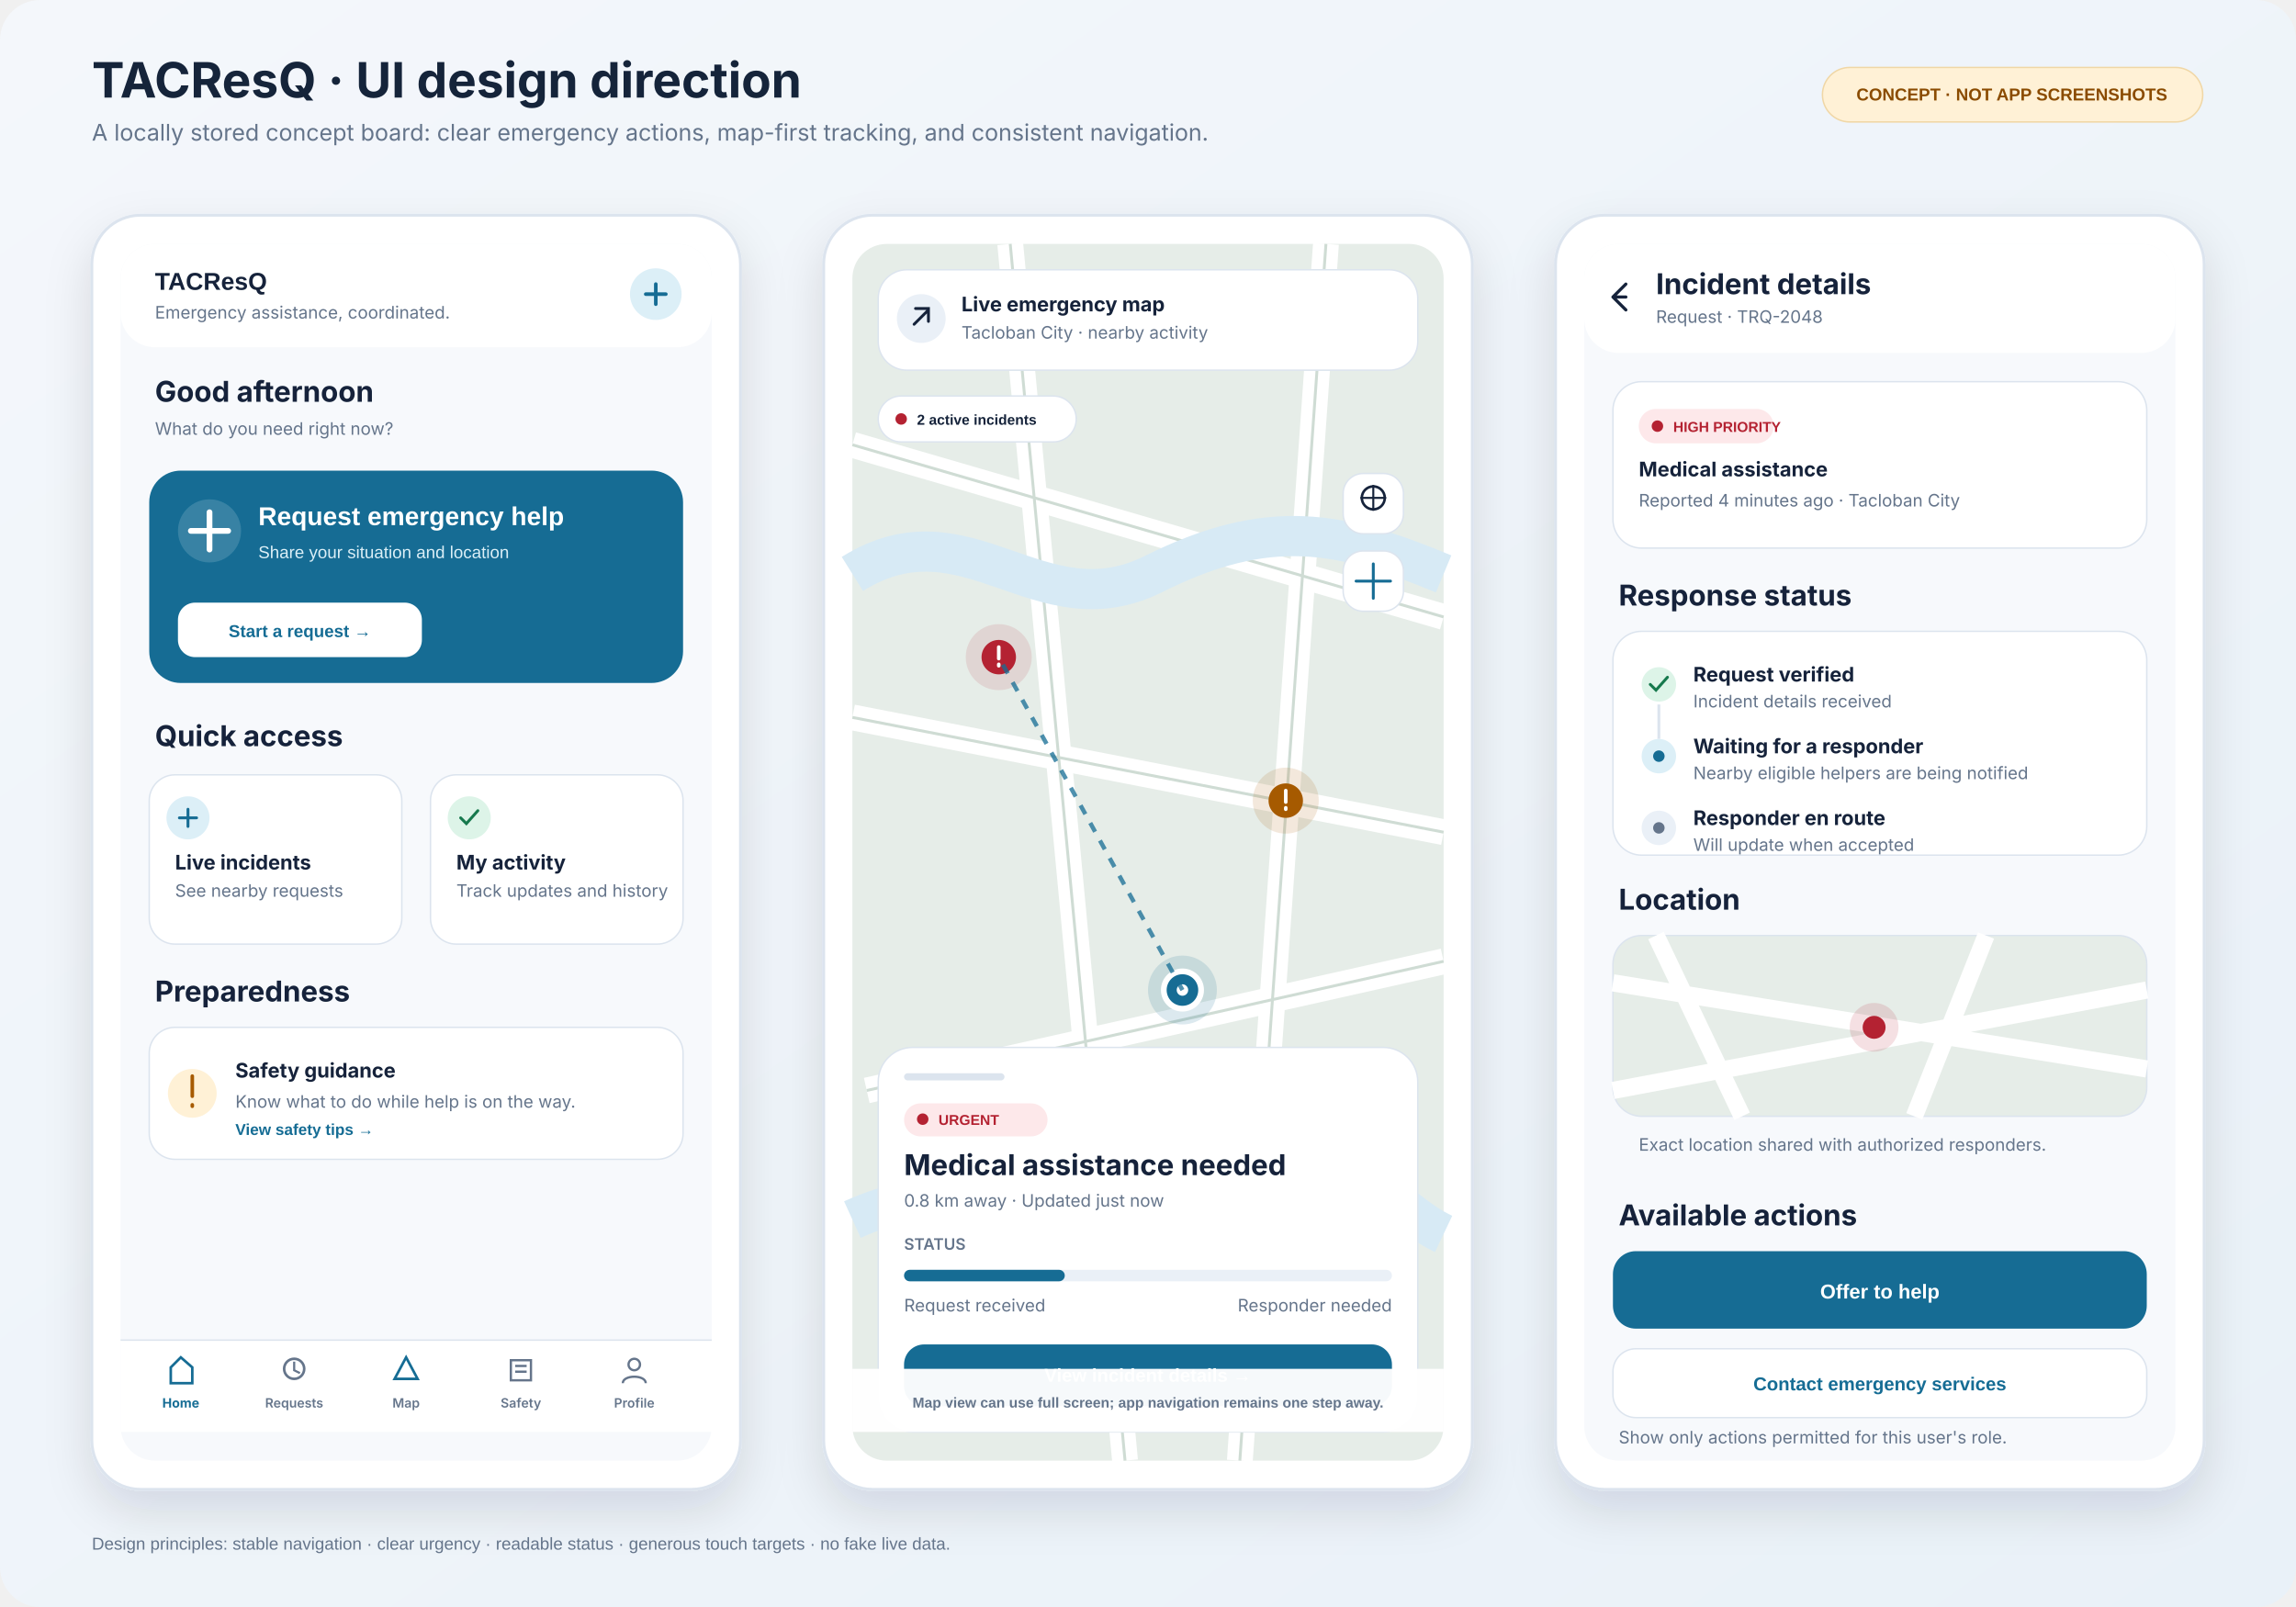
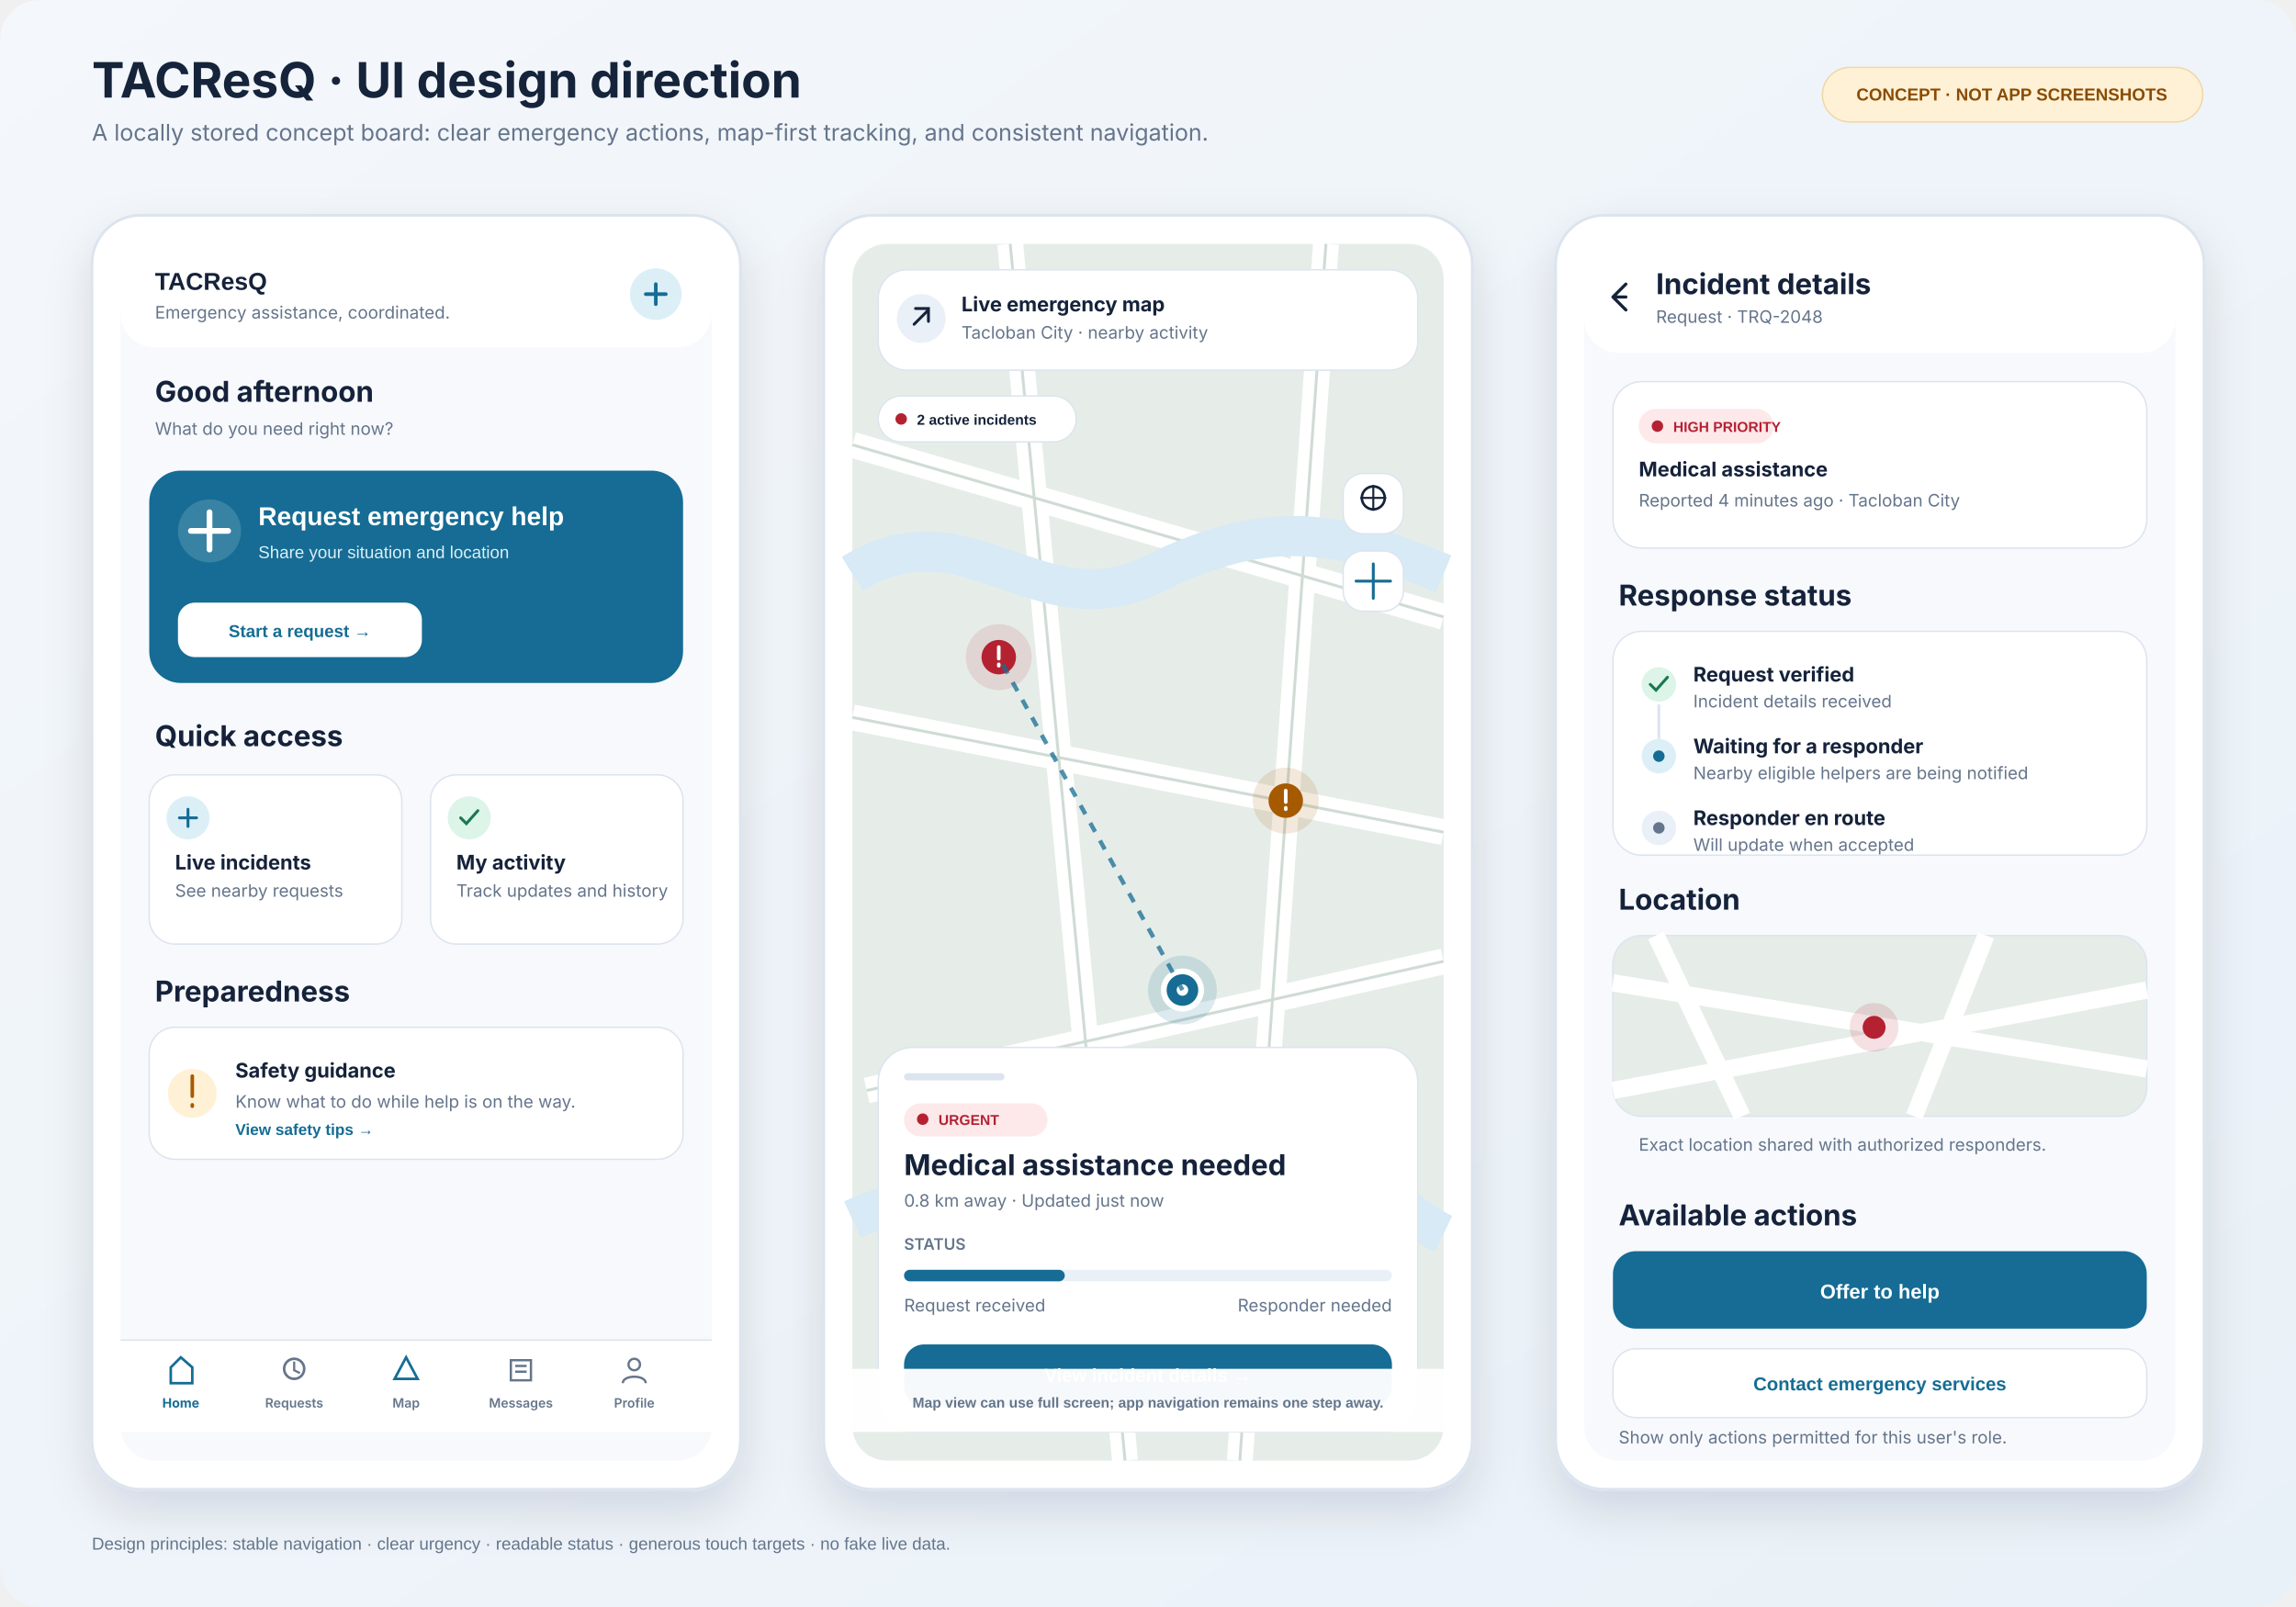
<svg xmlns="http://www.w3.org/2000/svg" width="1600" height="1120" viewBox="0 0 1600 1120">
  <defs>
    <linearGradient id="bg" x1="0" y1="0" x2="1" y2="1">
      <stop offset="0" stop-color="#F4F7FB" />
      <stop offset="1" stop-color="#E9F1F8" />
    </linearGradient>
    <filter id="shadow" x="-20%" y="-20%" width="140%" height="150%">
      <feDropShadow dx="0" dy="14" stdDeviation="16" flood-color="#15243A" flood-opacity=".12" />
    </filter>
    <style>
      .h1{font:700 34px 'Inter',Arial,sans-serif;fill:#15243A}.sub{font:400 16px 'Inter',Arial,sans-serif;fill:#65758B}
      .phone{fill:#FFFFFF;stroke:#DCE4EE;stroke-width:2}.screenTitle{font:700 20px 'Inter',Arial,sans-serif;fill:#15243A}
      .body{font:400 12px 'Inter',Arial,sans-serif;fill:#65758B}.label{font:600 11px 'Inter',Arial,sans-serif;fill:#65758B}
      .cardTitle{font:700 14px 'Inter',Arial,sans-serif;fill:#15243A}.white{fill:#FFFFFF}.smallWhite{font:600 11px 'Inter',Arial,sans-serif;fill:#FFFFFF}
      .navText{font:600 9px 'Inter',Arial,sans-serif;fill:#65758B}.navSelected{font:700 9px 'Inter',Arial,sans-serif;fill:#146C94}
    </style>
  </defs>
  <rect width="1600" height="1120" rx="28" fill="url(#bg)" />
  <text x="64" y="68" class="h1">TACResQ · UI design direction</text>
  <text x="64" y="98" class="sub">A locally stored concept board: clear emergency actions, map-first tracking, and consistent navigation.</text>
  <rect x="1270" y="47" width="265" height="38" rx="19" fill="#FFF1D6" stroke="#F0D7A6" />
  <text x="1402" y="70" text-anchor="middle" style="font:700 12px Arial,sans-serif;fill:#8A4B00">CONCEPT · NOT APP SCREENSHOTS</text>
  <g transform="translate(64 150)" filter="url(#shadow)">
    <rect width="452" height="888" rx="34" class="phone" />
    <rect x="20" y="20" width="412" height="848" rx="24" fill="#F7F9FC" />
    <rect x="20" y="20" width="412" height="72" rx="24" fill="#FFFFFF" />
    <text x="44" y="52" style="font:700 17px Arial,sans-serif;fill:#15243A">TACResQ</text>
    <text x="44" y="72" class="body">Emergency assistance, coordinated.</text>
    <circle cx="393" cy="55" r="18" fill="#DCEFF7" />
    <path d="M386 55h14M393 48v14" stroke="#146C94" stroke-width="2.5" stroke-linecap="round" />
    <text x="44" y="130" class="screenTitle">Good afternoon</text>
    <text x="44" y="153" class="body">What do you need right now?</text>
    <rect x="40" y="178" width="372" height="148" rx="22" fill="#146C94" />
    <circle cx="82" cy="220" r="22" fill="#FFFFFF" fill-opacity=".15" />
    <path d="M82 207v26M69 220h26" stroke="#FFFFFF" stroke-width="4" stroke-linecap="round" />
    <text x="116" y="216" class="white" style="font:700 18px Arial,sans-serif">Request emergency help</text>
    <text x="116" y="239" style="font:400 12px Arial,sans-serif;fill:#DCEFF7">Share your situation and location</text>
    <rect x="60" y="270" width="170" height="38" rx="12" fill="#FFFFFF" />
    <text x="145" y="294" text-anchor="middle" style="font:700 12px Arial,sans-serif;fill:#146C94">Start a request  →</text>
    <text x="44" y="370" class="screenTitle">Quick access</text>
    <g>
      <rect x="40" y="390" width="176" height="118" rx="18" fill="#FFFFFF" stroke="#DCE4EE" />
      <circle cx="67" cy="420" r="15" fill="#DCEFF7" />
      <path d="M61 420h12M67 414v12" stroke="#146C94" stroke-width="2" stroke-linecap="round" />
      <text x="58" y="456" class="cardTitle">Live incidents</text>
      <text x="58" y="475" class="body">See nearby requests</text>
      <rect x="236" y="390" width="176" height="118" rx="18" fill="#FFFFFF" stroke="#DCE4EE" />
      <circle cx="263" cy="420" r="15" fill="#DDF4E8" />
      <path d="M257 420l4 4 8-9" fill="none" stroke="#18794E" stroke-width="2" stroke-linecap="round" />
      <text x="254" y="456" class="cardTitle">My activity</text>
      <text x="254" y="475" class="body">Track updates and history</text>
    </g>
    <text x="44" y="548" class="screenTitle">Preparedness</text>
    <rect x="40" y="566" width="372" height="92" rx="18" fill="#FFFFFF" stroke="#DCE4EE" />
    <circle cx="70" cy="612" r="17" fill="#FFF1D6" />
    <path d="M70 600v14M70 620v1" stroke="#A65A00" stroke-width="2.5" stroke-linecap="round" />
    <text x="100" y="601" class="cardTitle">Safety guidance</text>
    <text x="100" y="622" class="body">Know what to do while help is on the way.</text>
    <text x="100" y="641" style="font:700 11px Arial,sans-serif;fill:#146C94">View safety tips  →</text>
    <g transform="translate(20 784)">
      <rect width="412" height="64" rx="0" fill="#FFFFFF" />
      <path d="M0 0H412" stroke="#DCE4EE" />
      <g transform="translate(34 12)">
        <path d="M8 0L16 7V18H1V7Z" fill="none" stroke="#146C94" stroke-width="1.8" />
        <text x="8" y="35" text-anchor="middle" class="navSelected">Home</text>
      </g>
      <g transform="translate(112 12)">
        <circle cx="9" cy="8" r="7" fill="none" stroke="#65758B" stroke-width="1.8" />
        <path d="M9 3v6l4 2" fill="none" stroke="#65758B" stroke-width="1.5" />
        <text x="9" y="35" text-anchor="middle" class="navText">Requests</text>
      </g>
      <g transform="translate(191 12)">
        <path d="M8 0L16 15H0Z" fill="none" stroke="#146C94" stroke-width="1.8" />
        <text x="8" y="35" text-anchor="middle" class="navText">Map</text>
      </g>
      <g transform="translate(270 12)">
        <path d="M2 2h14v14H2zM5 6h8M5 10h8" fill="none" stroke="#65758B" stroke-width="1.6" />
-         <text x="9" y="35" text-anchor="middle" class="navText">Safety</text>
+         <text x="9" y="35" text-anchor="middle" class="navText">Messages</text>
      </g>
      <g transform="translate(350 12)">
        <circle cx="8" cy="5" r="4" fill="none" stroke="#65758B" stroke-width="1.6" />
        <path d="M0 18c0-6 16-6 16 0" fill="none" stroke="#65758B" stroke-width="1.6" />
        <text x="8" y="35" text-anchor="middle" class="navText">Profile</text>
      </g>
    </g>
  </g>
  <g transform="translate(574 150)" filter="url(#shadow)">
    <rect width="452" height="888" rx="34" class="phone" />
    <rect x="20" y="20" width="412" height="848" rx="24" fill="#E6EDE8" />
    <path d="M20 160L432 280M20 350L432 430M30 610L432 520M130 20L210 868M350 20L290 868" stroke="#FFFFFF" stroke-width="18" fill="none" />
    <path d="M20 160L432 280M20 350L432 430M30 610L432 520M130 20L210 868M350 20L290 868" stroke="#CFDCD4" stroke-width="2" fill="none" />
    <path d="M20 250C100 200 150 290 230 250S360 220 432 250M20 700C130 650 200 740 300 700S390 690 432 710" stroke="#D7EAF5" stroke-width="28" fill="none" />
    <rect x="38" y="38" width="376" height="70" rx="20" fill="#FFFFFF" stroke="#DCE4EE" />
    <circle cx="68" cy="72" r="17" fill="#EAF0F7" />
    <path d="M73 66l-10 10M64 65h9v9" fill="none" stroke="#15243A" stroke-width="2" stroke-linecap="round" />
    <text x="96" y="67" class="cardTitle">Live emergency map</text>
    <text x="96" y="86" class="body">Tacloban City · nearby activity</text>
    <rect x="38" y="126" width="138" height="32" rx="16" fill="#FFFFFF" stroke="#DCE4EE" />
    <circle cx="54" cy="142" r="4" fill="#B42332" />
    <text x="65" y="146" style="font:700 10px Arial,sans-serif;fill:#15243A">2 active incidents</text>
    <g>
      <circle cx="122" cy="308" r="23" fill="#B42332" fill-opacity=".12" />
      <circle cx="122" cy="308" r="12" fill="#B42332" />
      <path d="M122 301v8M122 313v1" stroke="#FFFFFF" stroke-width="2.5" stroke-linecap="round" />
      <circle cx="322" cy="408" r="23" fill="#A65A00" fill-opacity=".14" />
      <circle cx="322" cy="408" r="12" fill="#A65A00" />
      <path d="M322 401v8M322 413v1" stroke="#FFFFFF" stroke-width="2.5" stroke-linecap="round" />
      <circle cx="250" cy="540" r="24" fill="#146C94" fill-opacity=".15" />
      <circle cx="250" cy="540" r="13" fill="#146C94" stroke="#FFFFFF" stroke-width="4" />
      <circle cx="250" cy="540" r="4" fill="#FFFFFF" />
      <path d="M250 540L122 308" stroke="#146C94" stroke-width="3" stroke-dasharray="7 7" fill="none" opacity=".75" />
    </g>
    <g transform="translate(362 180)">
      <rect width="42" height="42" rx="14" fill="#FFFFFF" stroke="#DCE4EE" />
      <circle cx="21" cy="17" r="8" fill="none" stroke="#15243A" stroke-width="1.8" />
      <path d="M21 8v18M12 17h18" stroke="#15243A" stroke-width="1.4" />
    </g>
    <g transform="translate(362 234)">
      <rect width="42" height="42" rx="14" fill="#FFFFFF" stroke="#DCE4EE" />
      <path d="M21 9v24M9 21h24" stroke="#146C94" stroke-width="2" stroke-linecap="round" />
    </g>
    <rect x="38" y="580" width="376" height="268" rx="24" fill="#FFFFFF" stroke="#DCE4EE" />
    <rect x="56" y="598" width="70" height="5" rx="2.5" fill="#DCE4EE" />
    <rect x="56" y="619" width="100" height="23" rx="11.5" fill="#FDE8EA" />
    <circle cx="69" cy="630" r="4" fill="#B42332" />
    <text x="80" y="634" style="font:700 10px Arial,sans-serif;fill:#B42332">URGENT</text>
    <text x="56" y="669" class="screenTitle">Medical assistance needed</text>
    <text x="56" y="691" class="body">0.8 km away · Updated just now</text>
    <text x="56" y="721" class="label">STATUS</text>
    <rect x="56" y="735" width="340" height="8" rx="4" fill="#EAF0F7" />
    <rect x="56" y="735" width="112" height="8" rx="4" fill="#146C94" />
    <text x="56" y="764" class="body">Request received</text>
    <text x="396" y="764" text-anchor="end" class="body">Responder needed</text>
    <rect x="56" y="787" width="340" height="43" rx="14" fill="#146C94" />
    <text x="226" y="813" text-anchor="middle" class="white" style="font:700 13px Arial,sans-serif">View incident details  →</text>
    <rect x="20" y="804" width="412" height="44" fill="#FFFFFF" fill-opacity=".96" />
    <text x="226" y="831" text-anchor="middle" style="font:600 10px Arial,sans-serif;fill:#65758B">Map view can use full screen; app navigation remains one step away.</text>
  </g>
  <g transform="translate(1084 150)" filter="url(#shadow)">
    <rect width="452" height="888" rx="34" class="phone" />
    <rect x="20" y="20" width="412" height="848" rx="24" fill="#F7F9FC" />
    <rect x="20" y="20" width="412" height="76" rx="24" fill="#FFFFFF" />
    <path d="M49 57l-9 0 9-9M40 57l9 9" stroke="#15243A" stroke-width="2.2" fill="none" stroke-linecap="round" stroke-linejoin="round" />
    <text x="70" y="55" class="screenTitle">Incident details</text>
    <text x="70" y="75" class="body">Request · TRQ-2048</text>
    <rect x="40" y="116" width="372" height="116" rx="20" fill="#FFFFFF" stroke="#DCE4EE" />
    <rect x="58" y="135" width="94" height="24" rx="12" fill="#FDE8EA" />
    <circle cx="71" cy="147" r="4" fill="#B42332" />
    <text x="82" y="151" style="font:700 10px Arial,sans-serif;fill:#B42332">HIGH PRIORITY</text>
    <text x="58" y="182" class="cardTitle">Medical assistance</text>
    <text x="58" y="203" class="body">Reported 4 minutes ago · Tacloban City</text>
    <text x="44" y="272" class="screenTitle">Response status</text>
    <rect x="40" y="290" width="372" height="156" rx="20" fill="#FFFFFF" stroke="#DCE4EE" />
    <g transform="translate(60 315)">
      <circle cx="12" cy="12" r="12" fill="#DDF4E8" />
      <path d="M6 12l4 4 8-9" fill="none" stroke="#18794E" stroke-width="2" stroke-linecap="round" />
      <text x="36" y="10" class="cardTitle">Request verified</text>
      <text x="36" y="28" class="body">Incident details received</text>
      <path d="M12 26v24" stroke="#DCE4EE" stroke-width="2" />
      <circle cx="12" cy="62" r="12" fill="#DCEFF7" />
      <circle cx="12" cy="62" r="4" fill="#146C94" />
      <text x="36" y="60" class="cardTitle">Waiting for a responder</text>
      <text x="36" y="78" class="body">Nearby eligible helpers are being notified</text>
      <circle cx="12" cy="112" r="12" fill="#EAF0F7" />
      <circle cx="12" cy="112" r="4" fill="#65758B" />
      <text x="36" y="110" class="cardTitle" fill="#65758B">Responder en route</text>
      <text x="36" y="128" class="body">Will update when accepted</text>
    </g>
    <text x="44" y="484" class="screenTitle">Location</text>
    <rect x="40" y="502" width="372" height="126" rx="20" fill="#E6EDE8" stroke="#DCE4EE" />
    <path d="M40 535L412 595M70 502L130 628M300 502L250 628M40 610L412 540" stroke="#FFFFFF" stroke-width="12" fill="none" />
    <circle cx="222" cy="566" r="17" fill="#B42332" fill-opacity=".14" />
    <circle cx="222" cy="566" r="8" fill="#B42332" />
    <text x="58" y="652" class="body">Exact location shared with authorized responders.</text>
    <text x="44" y="704" class="screenTitle">Available actions</text>
    <rect x="40" y="722" width="372" height="54" rx="16" fill="#146C94" />
    <text x="226" y="755" text-anchor="middle" class="white" style="font:700 14px Arial,sans-serif">Offer to help</text>
    <rect x="40" y="790" width="372" height="48" rx="16" fill="#FFFFFF" stroke="#DCE4EE" />
    <text x="226" y="819" text-anchor="middle" style="font:700 13px Arial,sans-serif;fill:#146C94">Contact emergency services</text>
    <text x="44" y="856" class="body">Show only actions permitted for this user's role.</text>
  </g>
  <text x="64" y="1080" style="font:400 12px Arial,sans-serif;fill:#65758B">Design principles: stable navigation · clear urgency · readable status · generous touch targets · no fake live data.</text>
</svg>
